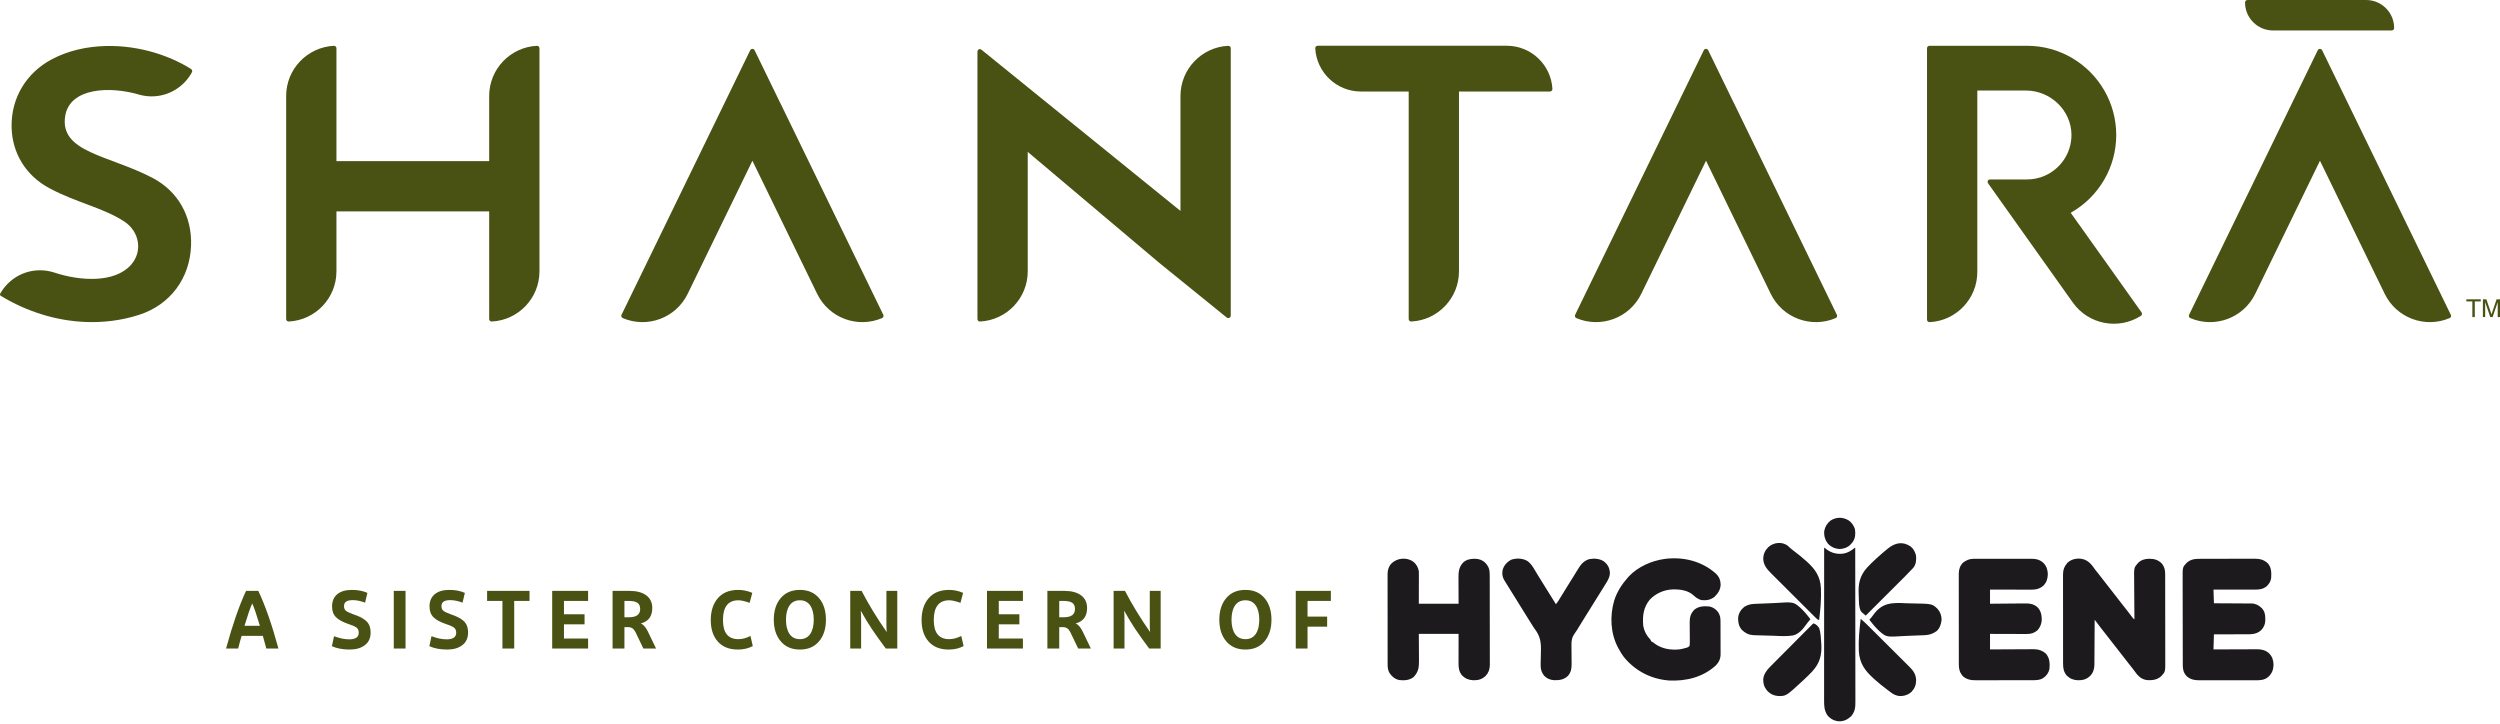
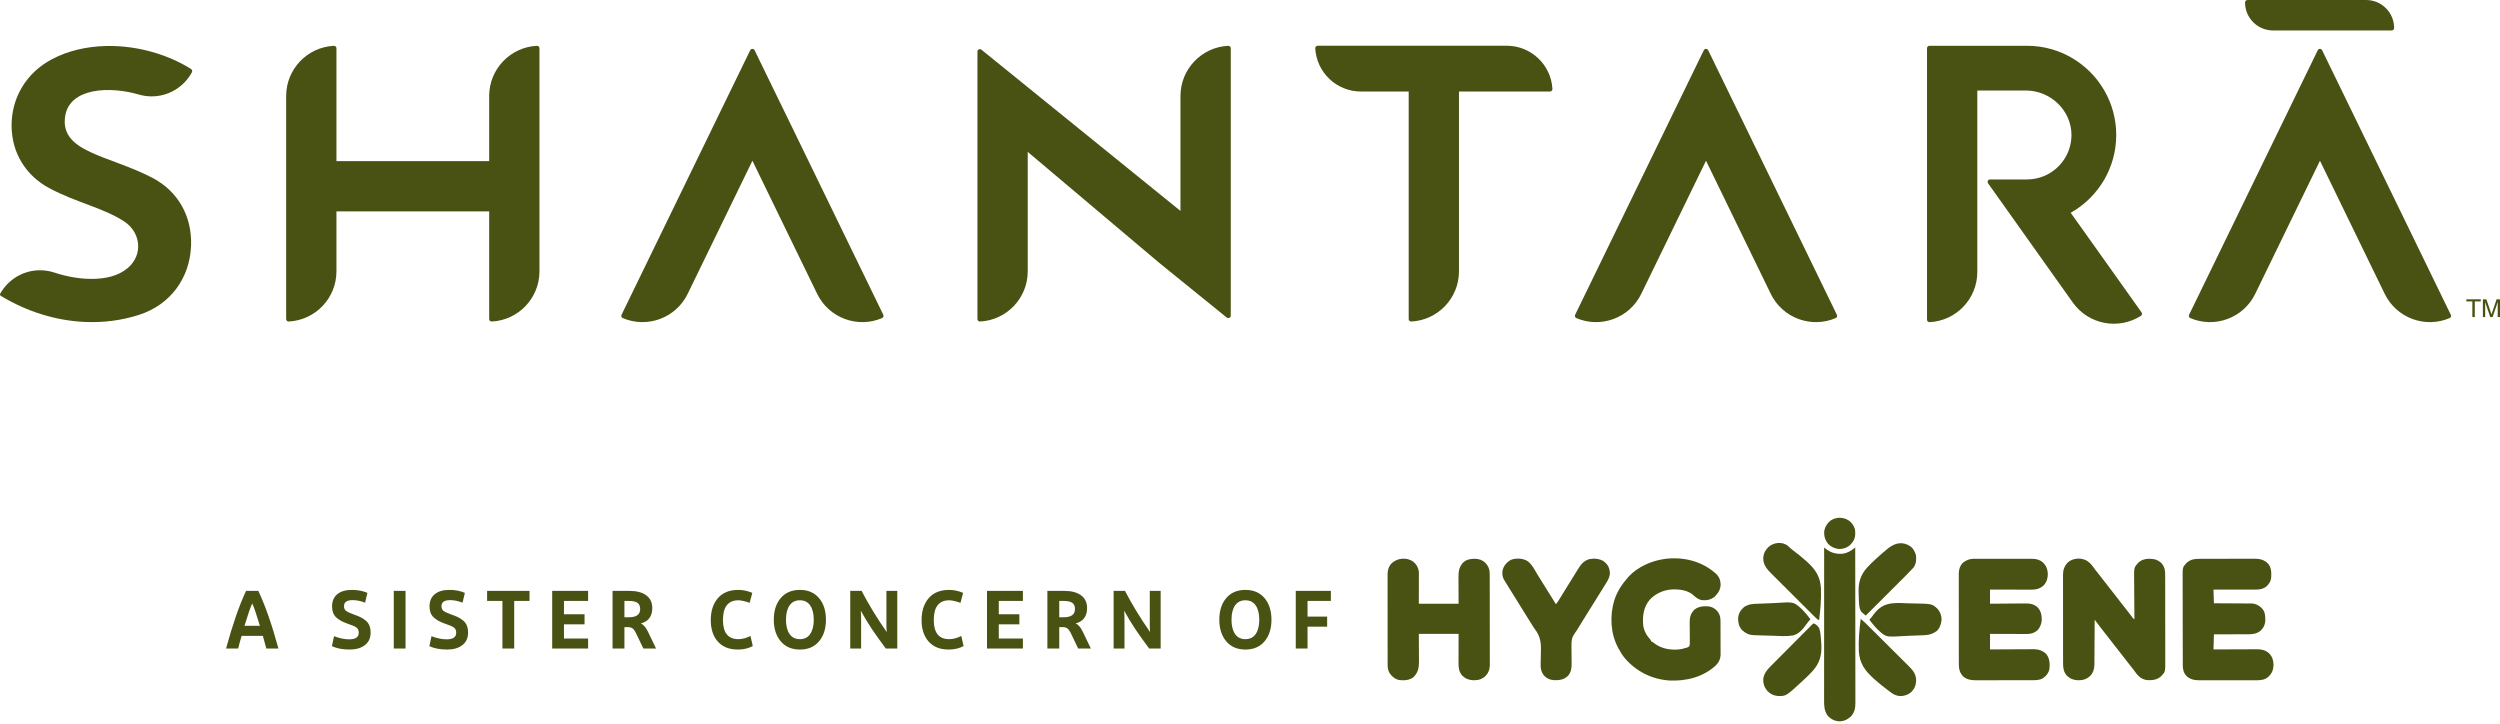
<svg xmlns="http://www.w3.org/2000/svg" viewBox="0.00 0.00 664.59 192.32" role="img">
  <svg x="0.00" y="0.00" width="664.59" height="86.07" viewBox="0 0 664.59 86.07">
    <g fill="#495213">
      <g>
        <path d="M659.48,79.57v.56h-1.59v4.16h-.65v-4.16h-1.59v-.56h3.83Z" />
        <path d="M660.05,79.57h.92l1.36,3.99,1.35-3.99h.91v4.72h-.61v-2.79c0-.1,0-.26,0-.48,0-.22,0-.46,0-.72l-1.35,3.98h-.63l-1.36-3.98v.15c0,.12,0,.29.01.53s0,.41,0,.52v2.79h-.61v-4.72Z" />
        <path d="M142.71,12.18c-7.06.36-12.67,6.2-12.67,13.35v17.3h-40.6V12.83c0-.38-.32-.67-.7-.65-7.06.36-12.67,6.2-12.67,13.35v59.29c0,.38.32.67.7.65,7.06-.36,12.67-6.2,12.67-13.35v-15.92h40.6v28.62c0,.38.32.67.7.65,7.06-.36,12.67-6.2,12.67-13.35V12.83c0-.38-.32-.67-.7-.65Z" />
        <path d="M207.45,27.44l-6.85-14.08c-.24-.49-.93-.49-1.17,0l-6.85,14.08-27.35,56.24c-.16.33-.02.73.32.88,6.51,2.78,14.13-.01,17.26-6.45l17.21-35.38,17.21,35.38c3.13,6.44,10.75,9.23,17.26,6.45.34-.14.48-.55.32-.88l-27.35-56.24Z" />
        <path d="M460.95,27.44l-6.85-14.08c-.24-.49-.93-.49-1.17,0l-6.85,14.08-27.35,56.24c-.16.33-.02.73.32.88,6.51,2.78,14.13-.01,17.26-6.45l17.21-35.38,17.21,35.38c3.13,6.44,10.75,9.23,17.26,6.45.34-.14.48-.55.32-.88l-27.35-56.24Z" />
        <path d="M651.51,83.68l-27.35-56.24-6.85-14.08c-.24-.49-.93-.49-1.17,0l-6.85,14.08-27.35,56.24c-.16.33-.02.73.32.88,6.51,2.78,14.13-.01,17.26-6.45l17.21-35.38,17.21,35.38c3.13,6.44,10.75,9.23,17.26,6.45.34-.14.48-.55.32-.88Z" />
        <path d="M400.54,12.16h-50.25c-.38,0-.67.32-.65.7.36,6.4,5.66,11.47,12.15,11.47h12.69v60.49c0,.38.32.67.7.65,7.06-.36,12.67-6.2,12.67-13.35V24.33h24.19c.38,0,.67-.32.65-.7-.36-6.4-5.66-11.47-12.15-11.47Z" />
        <path d="M552.63,59.61l-2.16-3.04c3.72-2.1,6.82-5.17,8.95-8.87,2-3.48,3.15-7.51,3.15-11.81s-1.15-8.33-3.15-11.81c-4.1-7.12-11.77-11.91-20.57-11.91h-25.93c-.36,0-.65.29-.65.65v72.17c0,.38.32.67.7.65,7.06-.36,12.67-6.2,12.67-13.35V24.07h12.96c6.5,0,12.07,5.31,12.07,11.81,0,4.88-2.96,9.06-7.17,10.87-1.42.61-2.99.95-4.64.95h-9.83c-.53,0-.84.6-.53,1.03l7.62,10.72.11.16,14.81,20.83c4.15,5.83,12.12,7.34,18.09,3.52.31-.2.38-.62.17-.92l-16.66-23.43Z" />
        <path d="M604.26,8.1h31.54c.36,0,.65-.29.65-.65,0-4.12-3.34-7.45-7.45-7.45h-31.54c-.36,0-.65.29-.65.65,0,4.12,3.34,7.45,7.45,7.45Z" />
        <path d="M50.79,18.34c-2.99-1.87-6.32-3.34-9.82-4.38-4.13-1.22-8.48-1.83-12.74-1.73-5.15.11-10.17,1.24-14.51,3.56-6.71,3.58-10.76,10.21-10.64,17.89.11,7.04,3.8,12.98,9.97,16.31,7.15,3.86,14.38,5.22,19.98,8.89,4.03,2.64,5.01,7.96,1.75,11.57-4.33,4.81-13.47,4.29-20.32,2.01h0c-1.2-.39-2.48-.61-3.81-.61-4.49-.01-8.4,2.44-10.51,6.06-.05.07-.09.13-.12.21-.01.04-.03.08-.03.13,0,.17.08.31.21.39.03.02.06.04.09.05,6.88,4.17,14.63,6.58,22.39,6.9,4.8.2,9.59-.4,14.19-1.86,8.5-2.71,13.6-9.86,13.92-18.4.29-7.76-3.39-14.47-10.3-18.07-11.55-6.03-24.76-6.74-23.15-16.47,1.23-7.4,11.69-8.02,19.84-5.58h0c1,.26,2.05.41,3.13.41,4.62,0,8.64-2.59,10.7-6.39.17-.31.08-.69-.22-.88Z" />
        <path d="M326.48,12.18c-7.06.36-12.67,6.2-12.67,13.35v30.54l-34.89-28.26-5.71-4.63-12.31-9.97c-.43-.35-1.06-.04-1.06.51v71.1c0,.38.32.67.7.65,7.06-.36,12.67-6.2,12.67-13.35h0s0-.02,0-.02v-31.72l34.89,29.44,5.71,4.63,12.31,9.97c.19.16.43.17.63.1.24-.09.43-.31.43-.61V12.83c0-.38-.32-.67-.7-.65Z" />
      </g>
    </g>
  </svg>
  <path transform="translate(59.76 157.08)" fill="#495213" d="M11.038 15.33 10.118 11.957H4.468Q4.008 13.49 3.548 15.33H0.329Q2.957 5.716 5.65 0.0H8.913Q11.695 5.891 14.257 15.33ZM5.234 9.286H9.329Q8.015 4.884 7.293 3.329Q6.504 5.037 5.234 9.286ZM29.039 12.045Q31.207 12.877 33.069 12.877Q35.609 12.877 35.609 11.125Q35.609 10.162 34.963 9.713Q34.317 9.264 32.631 8.716Q30.594 8.015 29.554 6.986Q28.514 5.957 28.514 4.139Q28.514 2.037 29.893 0.887Q31.273 -0.263 33.792 -0.263Q36.135 -0.263 37.909 0.526L37.296 3.132Q35.566 2.453 33.989 2.453Q31.689 2.453 31.689 4.052Q31.689 4.884 32.215 5.3Q32.74 5.716 34.164 6.22Q35.281 6.614 36.004 6.953Q36.726 7.293 37.416 7.851Q38.106 8.41 38.434 9.209Q38.763 10.008 38.763 11.103Q38.763 13.25 37.241 14.421Q35.719 15.593 33.2 15.593Q30.419 15.593 28.47 14.695ZM44.917 0.0H48.049V15.33H44.917ZM54.947 12.045Q57.115 12.877 58.977 12.877Q61.517 12.877 61.517 11.125Q61.517 10.162 60.871 9.713Q60.225 9.264 58.539 8.716Q56.502 8.015 55.462 6.986Q54.422 5.957 54.422 4.139Q54.422 2.037 55.801 0.887Q57.181 -0.263 59.699 -0.263Q62.043 -0.263 63.817 0.526L63.203 3.132Q61.473 2.453 59.896 2.453Q57.597 2.453 57.597 4.052Q57.597 4.884 58.123 5.3Q58.648 5.716 60.072 6.22Q61.189 6.614 61.911 6.953Q62.634 7.293 63.324 7.851Q64.014 8.41 64.342 9.209Q64.671 10.008 64.671 11.103Q64.671 13.25 63.149 14.421Q61.627 15.593 59.108 15.593Q56.327 15.593 54.378 14.695ZM81.008 0.0V2.672H76.935V15.33H73.803V2.672H69.73V0.0ZM96.579 15.33H87.031V0.0H96.579V2.672H90.162V6.22H95.637V8.891H90.162V12.658H96.579ZM112.413 10.687 114.646 15.33H111.274L109.193 10.994Q108.821 10.271 108.361 9.954Q107.901 9.636 107.179 9.636H106.237V15.33H103.083V0.0H107.595Q110.442 0.0 112.04 1.183Q113.639 2.365 113.639 4.555Q113.639 7.862 110.595 8.651Q111.58 9.067 112.413 10.687ZM107.441 7.008Q110.42 7.008 110.42 4.818Q110.42 3.635 109.675 3.154Q108.931 2.672 107.441 2.672H106.237V7.008ZM129.188 7.775Q129.188 4.117 131.082 1.927Q132.977 -0.263 136.525 -0.263Q138.386 -0.263 140.226 0.526L139.525 3.176Q137.576 2.497 136.546 2.497Q132.429 2.497 132.429 7.753Q132.429 12.833 136.525 12.833Q138.079 12.833 139.744 11.979L140.357 14.673Q138.627 15.593 136.393 15.593Q132.955 15.593 131.071 13.479Q129.188 11.366 129.188 7.775ZM152.884 -0.263Q156.125 -0.263 157.965 1.916Q159.804 4.095 159.804 7.665Q159.804 11.235 157.965 13.414Q156.125 15.593 152.884 15.593Q149.643 15.593 147.792 13.414Q145.942 11.235 145.942 7.665Q145.942 4.095 147.781 1.916Q149.621 -0.263 152.884 -0.263ZM152.884 12.833Q154.68 12.833 155.621 11.454Q156.563 10.074 156.563 7.665Q156.563 5.256 155.621 3.876Q154.68 2.497 152.884 2.497Q151.066 2.497 150.124 3.876Q149.183 5.256 149.183 7.665Q149.183 10.074 150.124 11.454Q151.066 12.833 152.884 12.833ZM166.265 15.33V0.0H169.287Q172.09 5.409 175.966 10.95Q175.879 10.162 175.879 9.045V0.0H178.77V15.33H175.726Q173.536 12.395 172.046 10.184Q170.557 7.972 169.068 5.256Q169.156 6.395 169.156 7.862V15.33ZM185.23 7.775Q185.23 4.117 187.125 1.927Q189.019 -0.263 192.567 -0.263Q194.428 -0.263 196.268 0.526L195.567 3.176Q193.618 2.497 192.589 2.497Q188.471 2.497 188.471 7.753Q188.471 12.833 192.567 12.833Q194.122 12.833 195.786 11.979L196.399 14.673Q194.669 15.593 192.435 15.593Q188.997 15.593 187.114 13.479Q185.23 11.366 185.23 7.775ZM212.167 15.33H202.619V0.0H212.167V2.672H205.75V6.22H211.226V8.891H205.75V12.658H212.167ZM228.001 10.687 230.235 15.33H226.862L224.782 10.994Q224.409 10.271 223.949 9.954Q223.49 9.636 222.767 9.636H221.825V15.33H218.672V0.0H223.183Q226.03 0.0 227.629 1.183Q229.227 2.365 229.227 4.555Q229.227 7.862 226.183 8.651Q227.169 9.067 228.001 10.687ZM223.03 7.008Q226.008 7.008 226.008 4.818Q226.008 3.635 225.263 3.154Q224.519 2.672 223.03 2.672H221.825V7.008ZM236.279 15.33V0.0H239.301Q242.105 5.409 245.981 10.95Q245.893 10.162 245.893 9.045V0.0H248.784V15.33H245.74Q243.55 12.395 242.061 10.184Q240.572 7.972 239.082 5.256Q239.17 6.395 239.17 7.862V15.33ZM271.319 -0.263Q274.56 -0.263 276.4 1.916Q278.24 4.095 278.24 7.665Q278.24 11.235 276.4 13.414Q274.56 15.593 271.319 15.593Q268.078 15.593 266.227 13.414Q264.377 11.235 264.377 7.665Q264.377 4.095 266.216 1.916Q268.056 -0.263 271.319 -0.263ZM271.319 12.833Q273.115 12.833 274.057 11.454Q274.998 10.074 274.998 7.665Q274.998 5.256 274.057 3.876Q273.115 2.497 271.319 2.497Q269.501 2.497 268.56 3.876Q267.618 5.256 267.618 7.665Q267.618 10.074 268.56 11.454Q269.501 12.833 271.319 12.833ZM284.7 15.33V0.0H294.029V2.672H287.832V6.833H293.044V9.505H287.832V15.33Z" />
  <svg x="368.42" y="137.17" width="236.41" height="55.15" viewBox="0 0 1946.0 454.0">
-     <g fill="#1C1A1D">
+     <g fill="#495213">
      <path d="M1013.188 10c6.39 4.76 11 11.39 13.25 19.06 1.45 10.12.95 19.53-5.13 28.13a99 99 0 0 1-3.31 3.81c-.56.63-1.13 1.26-1.71 1.91-6.25 6.21-13.88 8.72-22.59 9.32-10.29-.32-19.04-4.02-26.2-11.48-6.58-8.19-9.24-17.67-8.28-28.13 1.65-9.11 6.57-16.88 13.78-22.62 12.91-8.15 27.33-8.11 40.19 0M880.18 65.838c.37.36.37.36 2.25 2.15 3.92 3.61 7.94 6.88 12.21 10.03 8.3 6.19 16.24 12.74 23.98 19.61.7.62 1.4 1.23 2.12 1.87 18.88 16.97 29.82 32.76 31.21 58.6.97 23.3-1.04 46.8-3.95 69.9-3.57-1.52-5.88-3.62-8.62-6.35-.92-.91-1.84-1.82-2.79-2.77-1.02-1.01-2.03-2.03-3.05-3.04-1.07-1.07-2.15-2.14-3.22-3.21-2.92-2.9-5.83-5.8-8.74-8.71-1.82-1.82-3.64-3.64-5.47-5.46-6.36-6.35-12.72-12.7-19.08-19.06-5.91-5.91-11.83-11.81-17.76-17.71-5.1-5.07-10.19-10.15-15.27-15.23-3.04-3.04-6.07-6.07-9.12-9.09-2.86-2.85-5.72-5.7-8.57-8.57-1.04-1.04-2.09-2.08-3.14-3.12-9.35-9.26-17-18.35-17.48-31.99.24-10.48 3.72-17.9 10.94-25.38 11.6-10.76 30.94-13.1 43.55-2.47m268.008.787c6.16 4.84 9.75 11.93 11.81 19.38 1.01 9.76.44 19.42-5.87 27.34a569 569 0 0 1-17.05 17.69c-.96.96-1.92 1.92-2.87 2.88-2.57 2.56-5.14 5.12-7.71 7.69-2.69 2.69-5.39 5.38-8.08 8.07-5.09 5.09-10.18 10.17-15.27 15.25l-17.4 17.37c-11.91 11.91-23.83 23.81-35.75 35.71a816 816 0 0 1-7-6c-.77-.66-1.54-1.31-2.34-1.98-6.52-7.98-5.42-26.26-5.97-36.21l-.15-2.55c-1.2-23.53 2.68-40.81 18.67-58.59 5.66-6.16 11.64-11.95 17.79-17.61.76-.7 1.52-1.41 2.31-2.13 7.74-7.1 15.65-13.99 23.82-20.61l1.75-1.42c15.64-12.44 32.02-15.84 49.31-4.28" />
      <path d="M959 69c.55.41 1.1.83 1.66 1.26.72.54 1.44 1.08 2.19 1.64.35.27.35.27 2.16 1.63 10.57 7.79 23.26 10.55 36.15 8.75 8.46-1.49 15.25-5.28 22.02-10.39.71-.54 1.43-1.09 2.17-1.64.54-.41 1.09-.83 1.65-1.25.07 44.55.12 89.09.15 133.64.01 5.25.01 10.51.01 15.77.01 1.05.01 2.1.01 3.18q.015 25.425.06 50.85c.03 17.4.05 34.79.05 52.19.01 10.73.02 21.46.04 32.2.02 7.36.02 14.72.02 22.08 0 4.25 0 8.49.02 12.74q.015 5.835 0 11.67c0 1.41.01 2.81.01 4.22.08 12.24-1.31 21.53-9.56 30.96-8.28 7.36-15.94 11.13-27.11 10.8-10.28-1.14-18.07-5.36-24.7-13.3-6.97-10.92-7.15-20.46-7.12-33.05v-4.33c-.01-3.95 0-7.9 0-11.85.01-4.27.01-8.53.01-12.8v-22.16c.01-10.68.02-21.36.02-32.04 0-17.32.01-34.65.01-51.98l.03-50.49v-18.76c.01-43.18.03-86.36.05-129.54m-237 57c7.14 6.74 10.18 14.26 10.5 24.06-.4 11.36-5.57 18.96-13.5 26.94-9.19 6.87-17.71 8.15-29 7-6.48-2.06-11.52-5.36-16.44-10-12.57-11.8-30.45-13.76-46.97-13.29-18.72.93-36.32 8.86-49.23 22.43-13.65 16.55-16.03 35.03-14.36 55.86 1.62 12 7.36 22.78 15.68 31.44C580 272 580 272 580 274c1.31.7 2.65 1.36 4 2 1.18.89 2.35 1.81 3.5 2.75 16.08 12.2 35.98 15.16 55.65 13.02 4.05-.62 7.96-1.51 11.85-2.77.74-.16 1.49-.33 2.25-.5 2.77-.83 4.56-1.6 6.75-3.5 1.35-4.51 1.11-8.96.99-13.64 0-1.36 0-2.72.01-4.09.01-3.58-.04-7.17-.09-10.76-.09-5.73-.09-11.45-.1-17.18-.01-1.98-.04-3.97-.07-5.96-.09-11.66 2-19.88 10.26-28.37 9.61-7.76 21.18-8.08 33-7 8.13 1.7 14.9 6.44 19.57 13.31 3.72 6.47 4.58 11.54 4.59 18.99.01.83.01 1.67.02 2.53.01 2.76.02 5.52.02 8.28.01 1.92.01 3.84.02 5.77.01 4.03.02 8.06.02 12.1.01 5.15.03 10.3.06 15.46.02 3.97.02 7.95.02 11.92.01 1.9.01 3.8.03 5.7.01 2.66.01 5.33.01 8 .01.77.01 1.55.02 2.34-.07 9.86-3.53 17.58-10.38 24.6-28.13 25.62-64.59 34.74-102 33-38.08-2.77-71.72-19.47-96.75-48.31-5.62-6.71-10.11-13.99-14.25-21.69l-.97-1.79c-16.72-31.5-18.43-69.94-8.28-103.79C505.99 165.17 516.64 149 530 134c.59-.67 1.19-1.34 1.8-2.02C551.71 110.93 581.57 97.81 610 94c.4-.06.4-.06 2.41-.34C652.16 89.12 691.92 99.19 722 126M59.496 99.695c6.92 5.61 11.08 12.5 12.5 21.3.09 2.37.12 4.73.12 7.09v2.13c0 2.27-.01 4.54-.02 6.8v4.22l-.03 15.58c-.02 11.61-.04 23.22-.07 35.18h87c-.12-34.43-.12-34.43-.18-45.26-.01-4.4-.01-4.4-.01-6.47 0-1.43-.01-2.86-.02-4.28-.09-13.35.61-23.43 9.78-33.74 7.46-7.14 16.63-8.8 26.65-8.65 8.89.36 16.21 2.82 22.6 9.23 7.42 8.13 9.34 14.93 9.32 25.8.01.87.01 1.74.01 2.63.01 2.91.01 5.82.02 8.72 0 2.09 0 4.17.01 6.26.01 5.66.02 11.32.02 16.99.01 3.54.01 7.07.02 10.61.01 11.08.02 22.15.02 33.23.01 12.78.02 25.56.05 38.34.03 9.88.04 19.77.04 29.65 0 5.9 0 11.8.02 17.7.02 5.55.02 11.1.01 16.65 0 2.04.01 4.07.01 6.11.02 2.78.01 5.57 0 8.35.01.4.01.4.03 2.42-.08 9-2.83 16.89-9.08 23.5-8.06 7.65-16.1 9.84-26.99 9.68-9.81-.41-17.24-3.32-24.38-10.18-6.57-7.71-8.08-15.76-8.06-25.67v-2.19c0-2.33.01-4.65.02-6.98v-4.33c0-5.33.02-10.66.03-15.99l.06-36.13h-87c.19 36.38.19 36.38.27 47.81.02 4.65.02 4.65.02 6.84 0 1.51.02 3.02.03 4.52.14 14.69-1.47 24.8-12 35.58-9.12 6.9-20.35 7.52-31.32 6.25-8.94-1.94-15.85-7.44-20.87-15-3.88-6.28-4.42-12.68-4.39-19.86 0-.87 0-1.74-.01-2.64-.01-2.9 0-5.8 0-8.7-.01-2.08-.01-4.17-.02-6.25-.01-5.66-.01-11.31-.01-16.97 0-4.72 0-9.45-.01-14.17-.01-11.15-.01-22.3 0-33.44 0-11.49-.01-22.99-.03-34.48-.02-9.87-.02-19.75-.02-29.62 0-5.89 0-11.79-.01-17.68-.02-5.54-.02-11.09 0-16.63 0-2.03 0-4.06-.01-6.1-.01-2.78 0-5.55.01-8.33-.01-.8-.02-1.6-.02-2.42.08-8.95 2.78-17.11 9.22-23.52 12.61-11.51 32.3-13.25 46.67-3.49m251.693-.123c6.29 5.37 10.29 11.32 14.44 18.43.68 1.15 1.37 2.3 2.06 3.45q2.13 3.54 4.23 7.08c3.17 5.31 6.47 10.54 9.77 15.78 5.27 8.41 10.5 16.83 15.72 25.27 4.84 7.82 9.71 15.62 14.59 23.42 4.16-4.8 7.25-10.2 10.5-15.63 4.39-7.27 8.81-14.52 13.38-21.68 4.48-7.06 8.89-14.16 13.26-21.29 2.36-3.84 4.72-7.68 7.09-11.52 1.08-1.77 2.17-3.53 3.25-5.29 6.88-11.22 12.48-18.95 25.29-23.17 11.19-2.1 23.2-1.21 32.72 5.27 7.4 5.99 11.35 12.85 12.51 22.31.85 9.36-3.41 17.44-8.25 25.12-.52.85-1.04 1.7-1.58 2.57-1.71 2.78-3.44 5.54-5.17 8.31-1.22 1.96-2.44 3.93-3.67 5.89-2.53 4.06-5.06 8.12-7.61 12.17-3.43 5.46-6.83 10.95-10.22 16.44-5.2 8.41-10.44 16.8-15.69 25.18-3.35 5.37-6.69 10.74-10 16.13-.35.57-.7 1.14-1.06 1.72-1.68 2.74-3.36 5.48-5.03 8.21-.62 1.01-1.23 2.01-1.87 3.05-.29.47-.29.47-1.75 2.89-2.1 3.32-2.1 3.32-4.41 6.43-6.42 8.73-7.94 15.99-7.65 26.78q.015 2.22 0 4.44c0 3.86.05 7.71.11 11.57.1 6.18.12 12.36.13 18.55.01 2.13.05 4.27.1 6.41.07 10.36-1.42 18.85-8.68 26.61-8.69 7.82-18.2 9.11-29.46 8.84-8.2-.44-15.46-3.23-21.32-9.08-7.13-8.3-8.74-16.71-8.31-27.39.08-2.15.12-4.29.14-6.44.07-6.09.19-12.18.4-18.27.67-20.12-.72-34.3-13.47-50.92-2.16-2.85-3.97-5.8-5.8-8.86-1.1-1.77-2.21-3.53-3.32-5.29l-3.78-6.03-3.78-6.03c-8.39-13.39-16.73-26.79-25-40.26-5.27-8.58-10.59-17.12-15.95-25.65a1125 1125 0 0 1-9.84-15.95c-3.74-6.63-4.3-14.21-2.67-21.57 2.98-9.68 8.98-16.35 17.65-21.45 11.53-4.61 27.82-3.86 38 3.45m973.901-5.832c1.2-.01 2.4-.01 3.63-.02 1.3 0 2.6 0 3.95.01 1.39-.01 2.79-.01 4.18-.02 3.78-.01 7.56-.01 11.34-.01 3.16 0 6.32 0 9.48-.01q11.19-.015 22.38 0c7.69 0 15.37-.01 23.05-.03 6.61-.02 13.22-.03 19.83-.02 3.94 0 7.88 0 11.82-.02q5.565-.015 11.13 0c2 .01 3.99 0 5.99-.01 10.57.06 18.95 1.67 26.91 9.04 6.97 7.23 9.41 14.9 9.72 24.85-.31 9.83-2.7 17.62-9.58 24.78-8.34 7.48-17.01 9.04-27.92 8.95h-2.93c-3.17 0-6.34-.02-9.51-.03-2.21-.01-4.41-.01-6.62-.01-5.8-.01-11.59-.03-17.38-.05-5.92-.02-11.84-.03-17.76-.04-11.6-.02-23.2-.06-34.8-.1v31c1.33-.02 1.33-.02 8.07-.09 8.84-.1 17.67-.17 26.51-.22 5.36-.03 10.71-.07 16.06-.14 5.18-.07 10.35-.1 15.53-.12 1.96-.01 3.93-.03 5.89-.06 12.19-.2 22.28-.13 31.91 8.37 7.49 7.69 9.37 17.81 9.24 28.14-.57 8.4-3.62 15.79-9.21 22.12-7.39 6.19-14.35 8.31-23.85 8.23h-2.63c-2.86 0-5.72-.02-8.57-.03-1.99-.01-3.98-.01-5.96-.01-5.22-.01-10.44-.03-15.66-.05-5.33-.02-10.66-.03-15.99-.04-10.44-.02-20.89-.06-31.34-.1v34l9.37-.06c10.25-.07 20.49-.11 30.74-.15q9.315-.03 18.63-.09c5.99-.04 11.99-.07 17.99-.08 2.28-.01 4.56-.02 6.85-.04 3.21-.03 6.41-.04 9.62-.03.94-.02 1.87-.03 2.83-.05 10.07.07 19.72 3.32 26.97 10.5 7.78 9.92 8.07 20.88 7 33-1.83 8.55-6.72 15.01-13.94 19.81-7.91 4.92-16.27 4.49-25.28 4.48-1.44.01-2.89.01-4.33.02-3.91.02-7.81.02-11.72.03-2.44 0-4.88 0-7.33.01-8.54.01-17.07.02-25.61.02-7.94 0-15.88.02-23.82.05-6.83.03-13.66.04-20.5.04-4.07 0-8.14 0-12.22.02-3.83.02-7.67.02-11.5.01-1.4 0-2.8 0-4.2.01-10.99.09-21.34-1.57-29.55-9.5-6.39-7.83-8.31-15.04-8.26-24.94 0-.44 0-.44-.01-2.66q-.015-4.395 0-8.79c-.01-2.1-.01-4.21-.02-6.31-.01-5.71-.01-11.42-.01-17.13 0-4.77-.01-9.54-.01-14.3-.01-11.26-.01-22.51-.01-33.76.01-11.6 0-23.2-.02-34.8-.02-9.97-.03-19.94-.02-29.91 0-5.94 0-11.89-.02-17.84-.01-5.6-.01-11.2 0-16.79.01-2.05 0-4.1 0-6.15-.01-2.81-.01-5.62.01-8.42l-.03-2.44c.09-9.09 2.88-17.29 9.4-23.76 6.8-4.99 13.55-8.24 22.09-8.26M1534 98c5.71 3.77 9.78 7.78 13.69 13.38 1.03 1.42 2.06 2.85 3.1 4.27.53.72 1.06 1.44 1.6 2.19 2.59 3.48 5.35 6.82 8.11 10.16 4.85 5.9 9.5 11.93 14.05 18.06 3.91 5.27 7.98 10.4 12.1 15.51 3.53 4.39 7 8.83 10.42 13.31 3.6 4.7 7.23 9.38 10.87 14.06.3.38.3.38 1.81 2.33 4.09 5.25 8.2 10.5 12.33 15.72 2.27 2.89 4.53 5.8 6.75 8.73.23.3.23.3 1.39 1.83l2.61 3.45c2.95 3.89 2.95 3.89 5.17 5-.01-.55-.01-1.1-.02-1.67-.13-13.45-.23-26.9-.29-40.34-.03-6.51-.07-13.01-.14-19.51-.07-6.29-.1-12.57-.12-18.85q-.015-3.585-.06-7.17c-.34-25.48-.34-25.48 8.54-35.65 6.44-6.56 14.5-8.92 23.47-9.23 11.77-.09 20.04 2.06 28.62 10.42 5.6 7.06 7.3 14.03 7.27 22.89 0 .89.01 1.77.01 2.68.01 2.96.01 5.92.01 8.87.01 2.12.01 4.25.02 6.37.02 5.76.02 11.53.02 17.29.01 3.6.01 7.2.02 10.8.01 12.57.02 25.14.02 37.72 0 11.71.02 23.41.05 35.12.03 10.06.04 20.12.04 30.18 0 6.01 0 12.01.02 18.02.02 5.65.02 11.3.01 16.95 0 2.07 0 4.14.01 6.21.13 23.83.13 23.83-8.8 33.37-8.41 7.58-17.58 9.13-28.69 8.83-10.07-.57-17.37-4.88-24.01-12.3-3.07-3.81-5.95-7.76-8.83-11.72-3.08-4.21-6.35-8.25-9.67-12.28-4.85-5.9-9.5-11.93-14.05-18.06-3.91-5.27-7.97-10.4-12.09-15.5-3.61-4.49-7.15-9.03-10.65-13.61-2.96-3.86-5.95-7.7-8.96-11.52-4.31-5.47-8.6-10.95-12.87-16.43-.55-.71-1.1-1.41-1.67-2.14a829 829 0 0 1-9.93-13.03c-.21-.27-.21-.27-1.25-1.67-1.01-1.35-2.02-2.69-3.03-4.04 0 .65 0 .65-.02 3.96-.06 12.35-.13 24.69-.22 37.04-.04 6.34-.08 12.69-.11 19.03-.02 6.13-.06 12.26-.11 18.38-.02 2.34-.03 4.67-.04 7.01-.01 3.27-.04 6.55-.07 9.83 0 .48 0 .48.01 2.9-.14 9.51-2.46 17.58-9.12 24.63-8.07 7.66-16.1 9.84-26.99 9.69-9.81-.42-17.24-3.33-24.38-10.19-6.9-8.08-8.1-16.55-8.08-26.88-.01-.85-.01-1.7-.01-2.58-.01-2.85-.01-5.7-.01-8.54 0-2.05 0-4.09-.01-6.14 0-5.55-.01-11.1-.01-16.66v-10.4c-.01-12.11-.02-24.22-.02-36.33.01-11.28-.01-22.57-.02-33.85-.01-9.69-.02-19.38-.02-29.07 0-5.78 0-11.57-.01-17.36q-.015-8.16 0-16.32c0-2-.01-3.99-.01-5.99-.01-2.73 0-5.45 0-8.18 0-.79-.01-1.57-.01-2.38.06-10.64 2.72-18.37 9.82-26.36 10.74-10.27 29.81-11.91 42.44-4.24m248.747-4.29c1.39-.01 2.78-.01 4.18-.02 3.76-.02 7.53-.02 11.3-.02 2.35-.01 4.71-.01 7.07-.01q12.36-.03 24.72-.03c7.66 0 15.32-.02 22.98-.05 6.59-.03 13.19-.04 19.78-.04 3.93 0 7.86 0 11.79-.02 3.7-.02 7.4-.02 11.1-.01q2.985 0 5.97-.03c11.31.08 20.21 2.44 28.48 10.36 7.95 9.14 7.71 20.16 7.15 31.61-.8 7.66-4.73 13.44-10.2 18.61-7.97 6.25-16 7.09-25.81 7.05h-2.96c-3.22 0-6.44 0-9.66-.01-2.24 0-4.47-.01-6.7-.01-5.88 0-11.76-.01-17.64-.02-6-.01-12-.02-17.99-.02-11.77-.01-23.54-.03-35.31-.05l1 30 8.03.03c8.77.03 17.55.09 26.32.15 5.32.04 10.63.08 15.95.09 5.13.02 10.27.05 15.4.1 1.96.01 3.91.02 5.87.02 2.75 0 5.49.03 8.24.06.8 0 1.6-.01 2.43-.01 8.85.16 15.65 3.81 22.04 9.77 6.79 7.06 8.08 14.2 8.1 23.6.02.85.05 1.71.07 2.58.04 8.83-3.02 16.28-9.23 22.62-10.37 9.33-21.71 8.86-34.86 8.8-1.98.01-3.95.02-5.93.04-5.17.03-10.34.03-15.51.03-5.29 0-10.58.03-15.87.06-10.35.05-20.7.06-31.05.06l-1 33c1.55-.01 1.55-.01 9.39-.05 10.26-.05 20.52-.08 30.77-.1 6.22-.02 12.44-.04 18.65-.08 6.01-.03 12.01-.05 18.02-.05 2.28-.01 4.57-.02 6.86-.04 3.21-.02 6.42-.02 9.63-.02l2.84-.03c9.77.04 18.33 2.26 25.62 9.02 7.02 7.27 9.42 14.96 9.66 24.98-.31 10.7-3.19 18.52-11.06 26-8.19 7.61-18.32 7.96-28.92 7.89-1.45 0-2.89.01-4.33.02-3.89.02-7.78.01-11.66 0-4.09-.01-8.18 0-12.26 0-6.87.01-13.73 0-20.59-.02-7.91-.02-15.82-.01-23.73.01-6.81.02-13.63.02-20.44.01-4.06-.01-8.12-.01-12.18.01-3.82.01-7.64 0-11.46-.02-1.39-.01-2.79-.01-4.18 0-11.42.07-21.37-1.4-29.9-9.53-6.33-7.34-7.88-14.19-7.87-23.65-.01-.88-.01-1.77-.02-2.68-.01-2.96-.01-5.92-.01-8.88-.01-2.13-.02-4.25-.02-6.37-.03-6.98-.04-13.95-.05-20.93 0-2.4 0-4.8-.01-7.2-.02-11.29-.03-22.57-.04-33.86-.01-13.02-.04-26.04-.08-39.07-.03-10.06-.04-20.13-.04-30.2-.01-6.01-.02-12.02-.04-18.04-.02-5.66-.03-11.31-.02-16.97 0-2.08 0-4.15-.02-6.22-.15-23.85-.15-23.85 8.79-33.4 9.22-8.3 18.5-8.83 30.45-8.82m-976.842 98.653c.91-.05 1.83-.11 2.77-.16 8.52-.47 17.05-.76 25.59-.99 5.71-.16 11.41-.38 17.11-.76 40.42-2.58 40.42-2.58 55.2 10.04 8.41 7.66 15.67 16.37 22.43 25.51l-1.15 1.3c-2.53 2.9-4.99 5.8-7.21 8.94-7.55 10.62-16.79 22.28-30.08 25.23-13.76 2.2-27.88 1.31-41.73.61-4.56-.2-9.12-.28-13.69-.36-9.45-.16-18.91-.39-28.35-.84l-2.57-.09c-10.07-.55-17.77-4.38-25.02-11.28-6.82-7.77-8.61-16-8.47-26.07.79-10.28 5.53-17.77 13.27-24.44 7.13-4.49 13.54-6.17 21.9-6.64m331.795-1.45c4.51.2 9.03.28 13.54.36 43.97.75 43.97.75 55.76 11.73 6.04 6.68 9 15.02 9 24-.86 9.39-3.78 18.53-11 25-8.11 5.68-15.34 8.23-25.15 8.75-.46.02-.46.02-2.74.16-8.4.47-16.81.74-25.23.96-5.62.15-11.23.36-16.85.73-39.79 2.54-39.79 2.54-54.56-10.1-8.41-7.67-15.69-16.38-22.47-25.5l1.15-1.3c2.52-2.91 4.98-5.81 7.22-8.95 19.22-26.95 39.99-27.43 71.33-25.84M1039 225c6.22 5.15 11.92 10.75 17.63 16.44l3.17 3.14c3.45 3.42 6.89 6.85 10.33 10.28 1.19 1.18 2.38 2.37 3.58 3.56 4.95 4.93 9.9 9.86 14.85 14.8 7.07 7.05 14.14 14.09 21.23 21.12q7.5 7.44 14.97 14.91c2.97 2.96 5.94 5.92 8.92 8.87 2.81 2.78 5.61 5.57 8.39 8.37 1.02 1.02 2.04 2.03 3.07 3.04 9.05 8.9 14.9 17.17 15.17 30.09-.09 10.01-3.35 18.14-10.31 25.38-7.53 6.61-16.7 9.5-26.69 8.94-6.72-.91-12.31-3.28-17.68-7.41-2.56-1.96-5.13-3.9-7.73-5.8-9.87-7.24-19.27-14.96-28.4-23.11l-2.2-1.95c-19.3-17.42-30.94-33.62-32.39-60.14-1-23.51 1.08-47.23 4.09-70.53m-103 10c5.07 1.65 8.99 5.72 12 10 1.77 4.83 2.54 9.74 3.14 14.83.08.73.17 1.46.26 2.2.64 5.59 1.01 11.17 1.29 16.78.04.83.09 1.65.13 2.5 1.15 23.63-3.45 40.6-19.45 58.38-5.84 6.34-11.99 12.32-18.31 18.19-.78.72-1.56 1.45-2.37 2.2-36.56 33.78-36.56 33.78-52.61 33.95-10.81-.55-18.67-4.11-26.08-12.03-6.37-7.85-8.54-15.09-8.31-25.14 1.52-14.11 11.58-23.43 21.13-33l2.91-2.94c2.61-2.64 5.22-5.26 7.84-7.89 1.64-1.64 3.27-3.28 4.9-4.93 5.12-5.14 10.25-10.29 15.38-15.42 5.91-5.93 11.81-11.86 17.7-17.81 4.57-4.61 9.14-9.2 13.72-13.79 2.74-2.74 5.47-5.48 8.19-8.23q3.825-3.87 7.68-7.71c1.4-1.39 2.78-2.8 4.16-4.21.83-.81 1.65-1.63 2.51-2.47.71-.72 1.43-1.44 2.17-2.19.67-.42 1.33-.84 2.02-1.27" />
    </g>
  </svg>
</svg>
